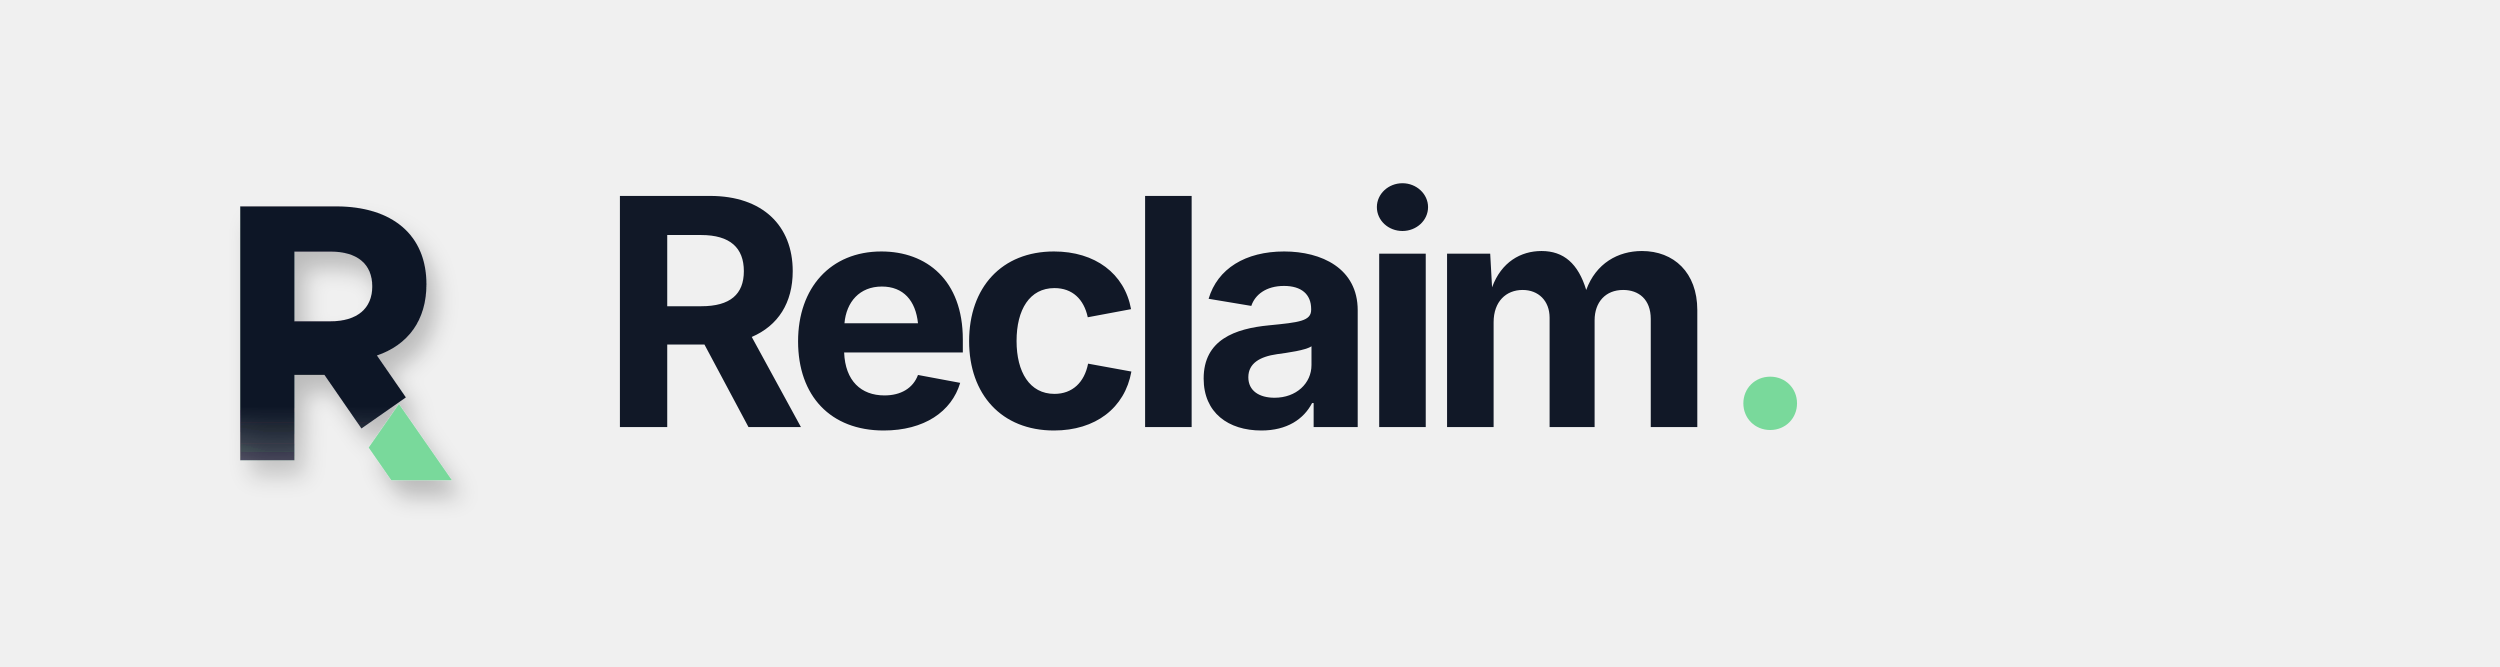
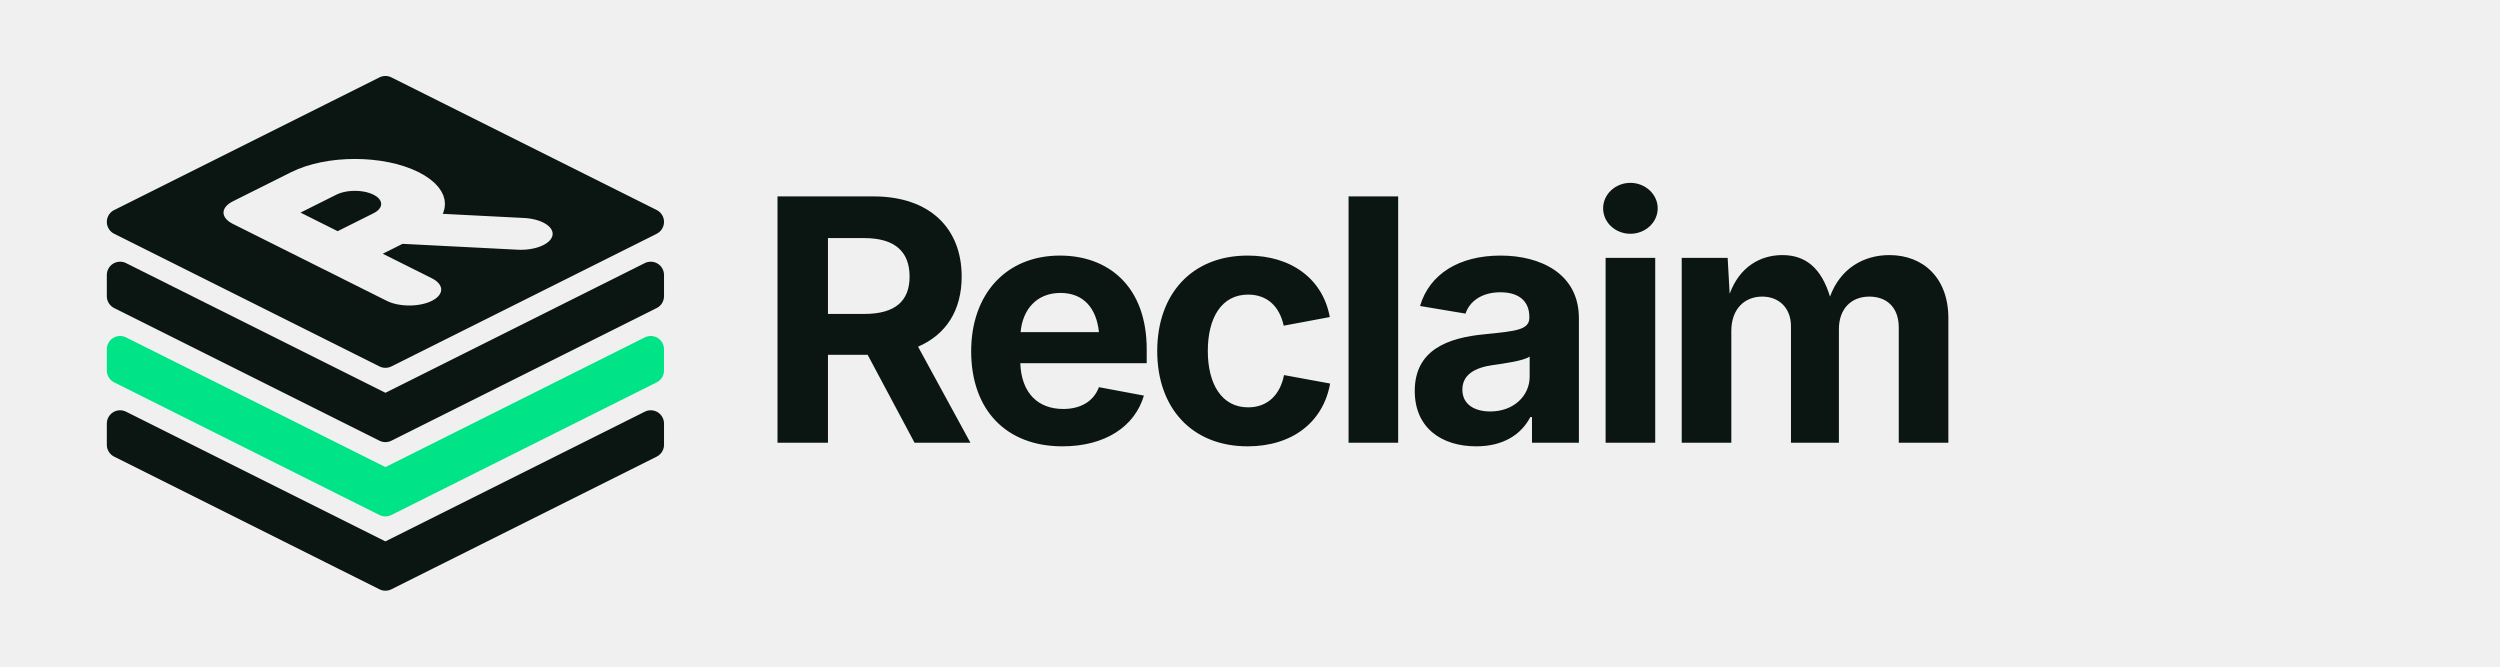
<svg xmlns="http://www.w3.org/2000/svg" width="960" height="256" viewBox="0 0 960 256" fill="none">
-   <defs>
-     <linearGradient id="fade" x1="0" y1="6" x2="0" y2="43" gradientUnits="userSpaceOnUse">
-       <stop offset=".72" stop-color="#111827" />
-       <stop offset="1" stop-color="#111827" stop-opacity=".52" />
-     </linearGradient>
-     <filter id="shadow" x="4" y="3" width="42" height="44" filterUnits="userSpaceOnUse">
-       <feDropShadow dx="1.2" dy="2" stdDeviation="1.25" flood-color="#000" flood-opacity=".22" />
-     </filter>
-   </defs>
-   <g transform="translate(50 50) scale(3.25)" filter="url(#shadow)">
-     <path d="M13 39V9h11.3c6.7 0 10.7 3.4 10.7 9.2 0 4.25-2.15 7.15-5.85 8.42l3.42 4.95-5.25 3.67-4.37-6.33H19.4V39H13Zm6.4-16.42h4.25c3.15 0 4.95-1.5 4.95-4.12 0-2.68-1.8-4.12-4.95-4.12H19.4v8.24Z" fill="url(#fade)" />
-     <path d="M31.75 32.36 38 41.35h-7.15l-2.67-3.85Z" fill="#79D99B" />
-   </g>
-   <text x="230" y="164" fill="#111827" font-family="system-ui, -apple-system, BlinkMacSystemFont, Segoe UI, sans-serif" font-size="122" font-weight="650" letter-spacing="-7">Reclaim<tspan fill="#79D99B">.</tspan>
-   </text>
+   <svg x="40" y="28" width="216" height="200" viewBox="7 7 106 98">
+     <mask id="r" maskUnits="userSpaceOnUse" x="0" y="0" width="120" height="120">
+       <rect width="120" height="120" fill="#fff" />
+       <path transform="matrix(.5 -.25 .5 .25 10 35)" d="M29 80V22h22a15.5 15.5 0 0 1 0 31H29m20 0 22 27" fill="none" stroke="#000" stroke-width="17" stroke-linecap="round" stroke-linejoin="round" />
+     </mask>
+     <g stroke-width="5" stroke-linejoin="round" mask="url(#r)">
+       <path d="M10 35 60 10l50 25-50 25Z" fill="#0B1511" stroke="#0B1511" />
+       <path d="M10 45 60 70l50-25v4L60 74 10 49Z" fill="#0B1511" stroke="#0B1511" />
+       <path d="M10 59 60 84l50-25v4L60 88 10 63Z" fill="#00E487" stroke="#00E487" />
+       <path d="M10 73 60 98l50-25v4L60 102 10 77Z" fill="#0B1511" stroke="#0B1511" />
+     </g>
+   </svg>
+   <text x="290" y="170" fill="#0B1511" font-family="system-ui, -apple-system, BlinkMacSystemFont, Segoe UI, sans-serif" font-size="130" font-weight="650" letter-spacing="-6">Reclaim</text>
</svg>
